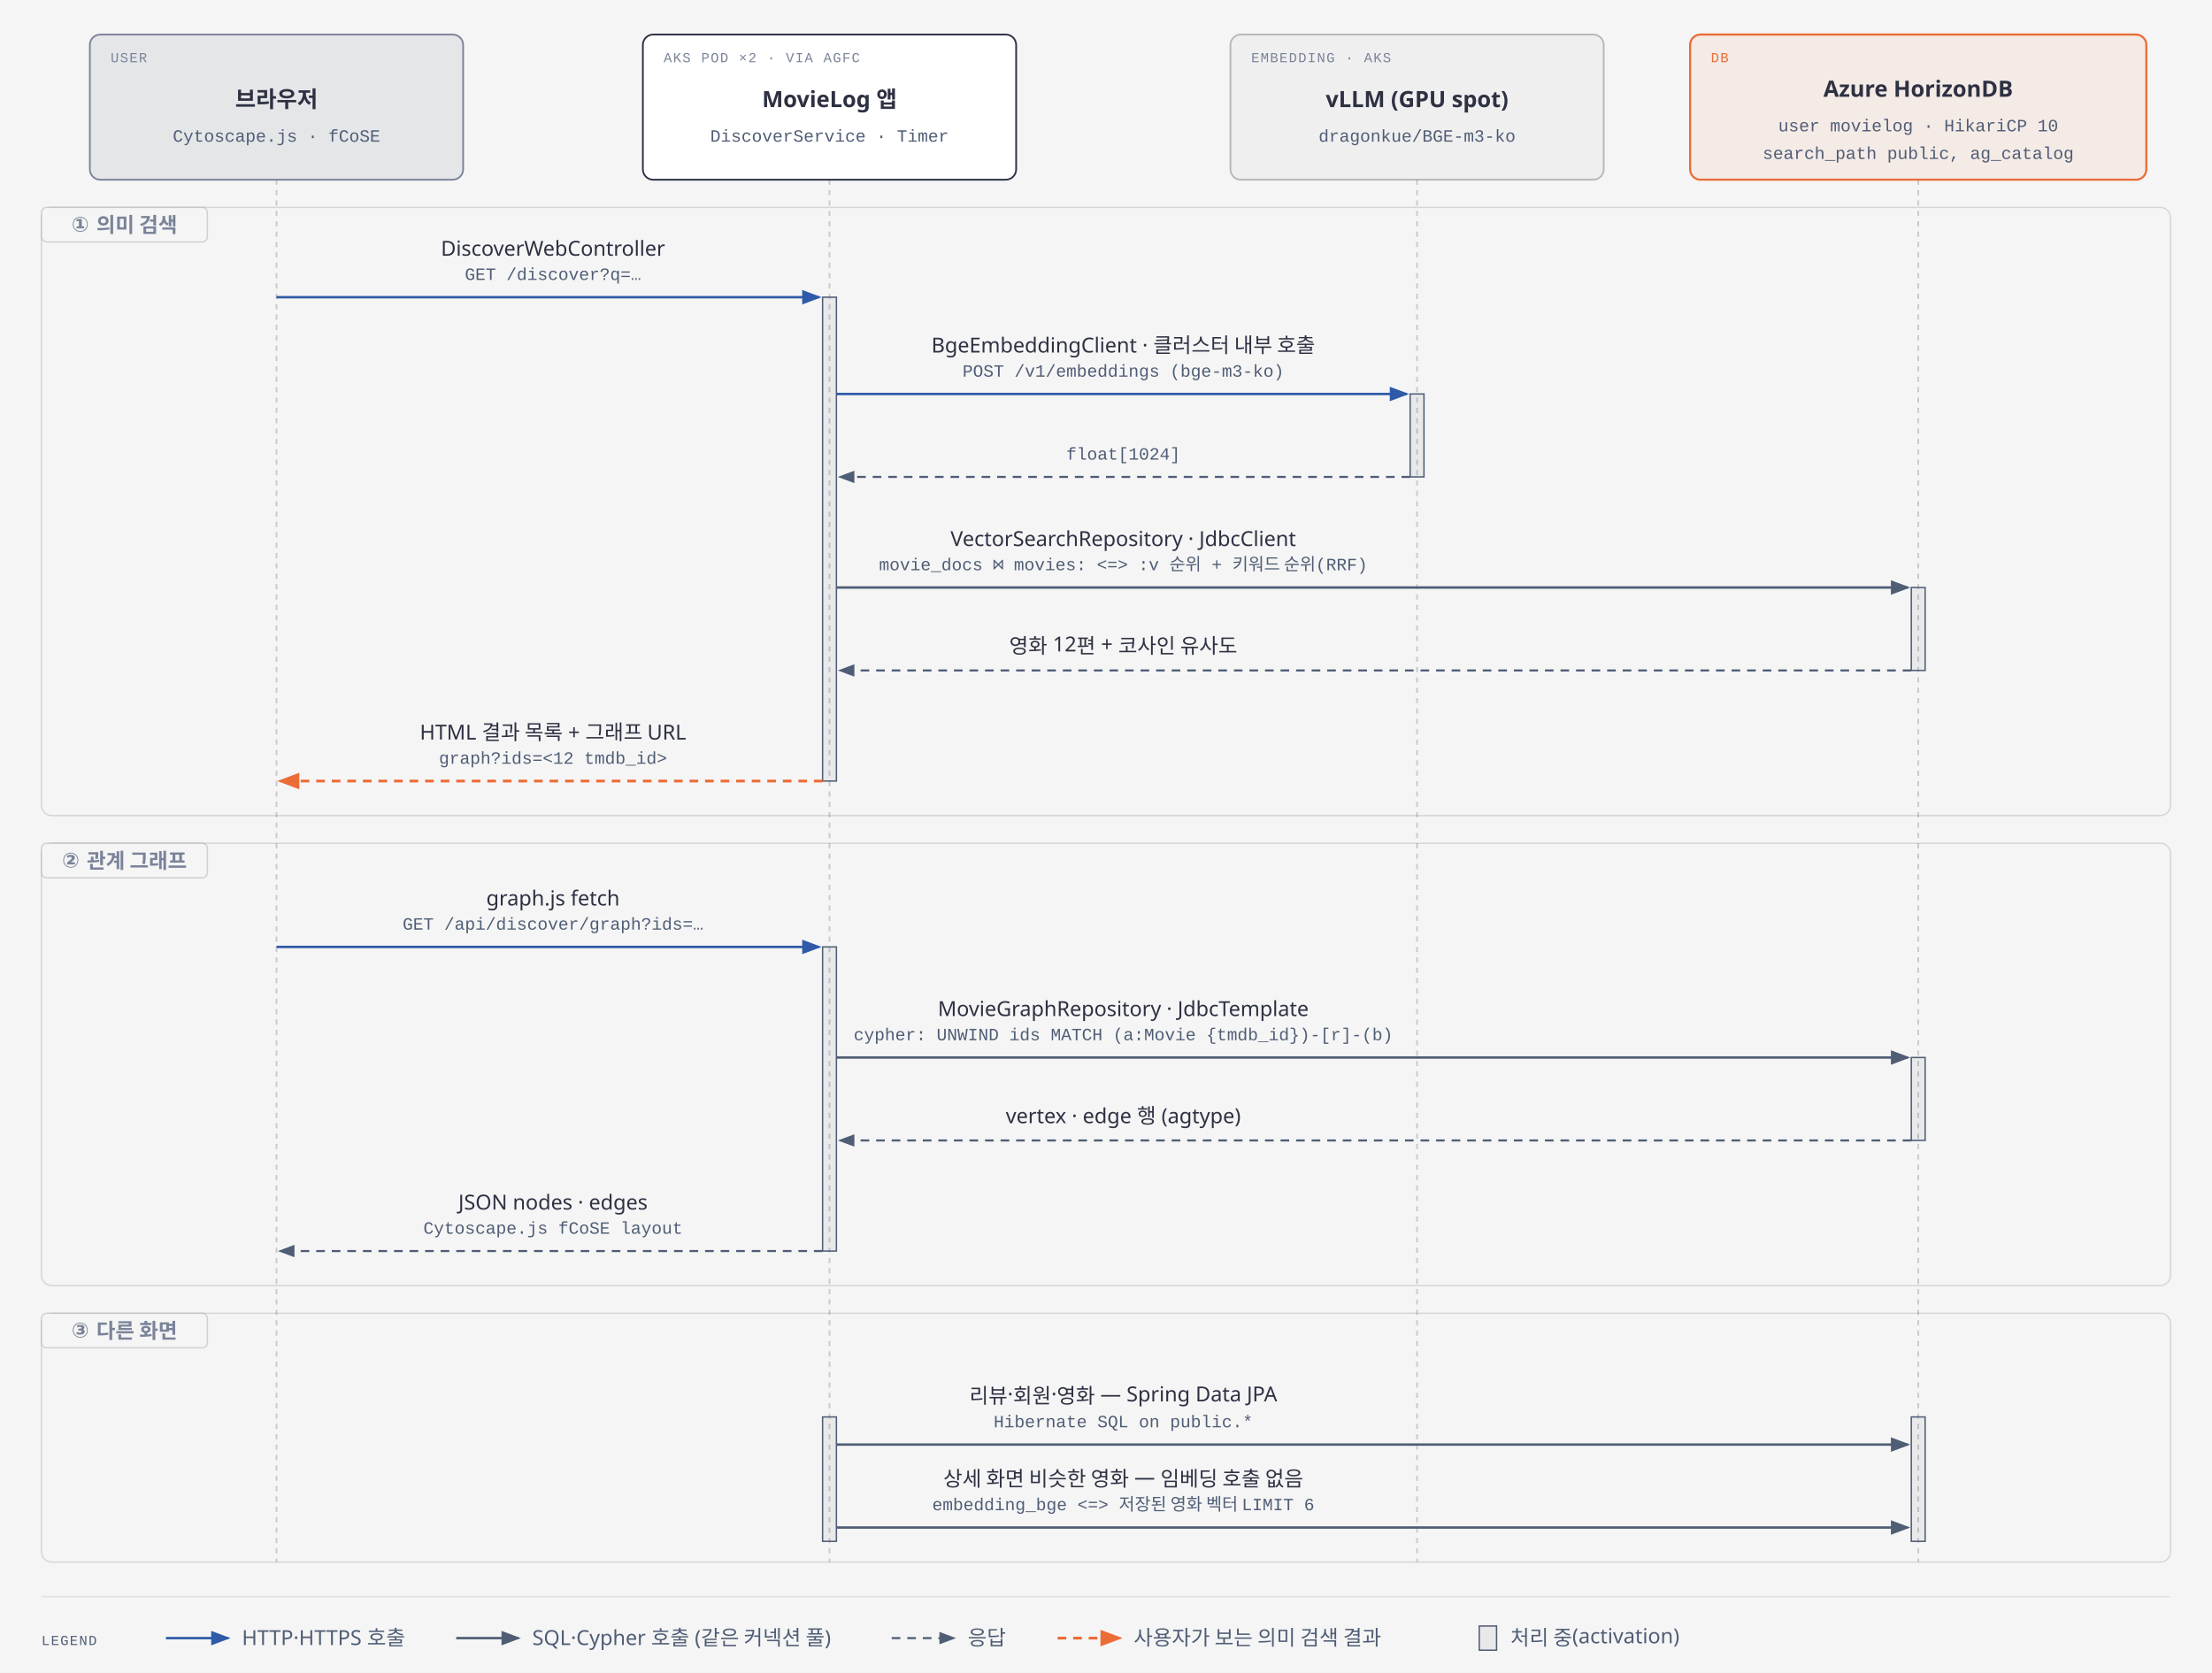
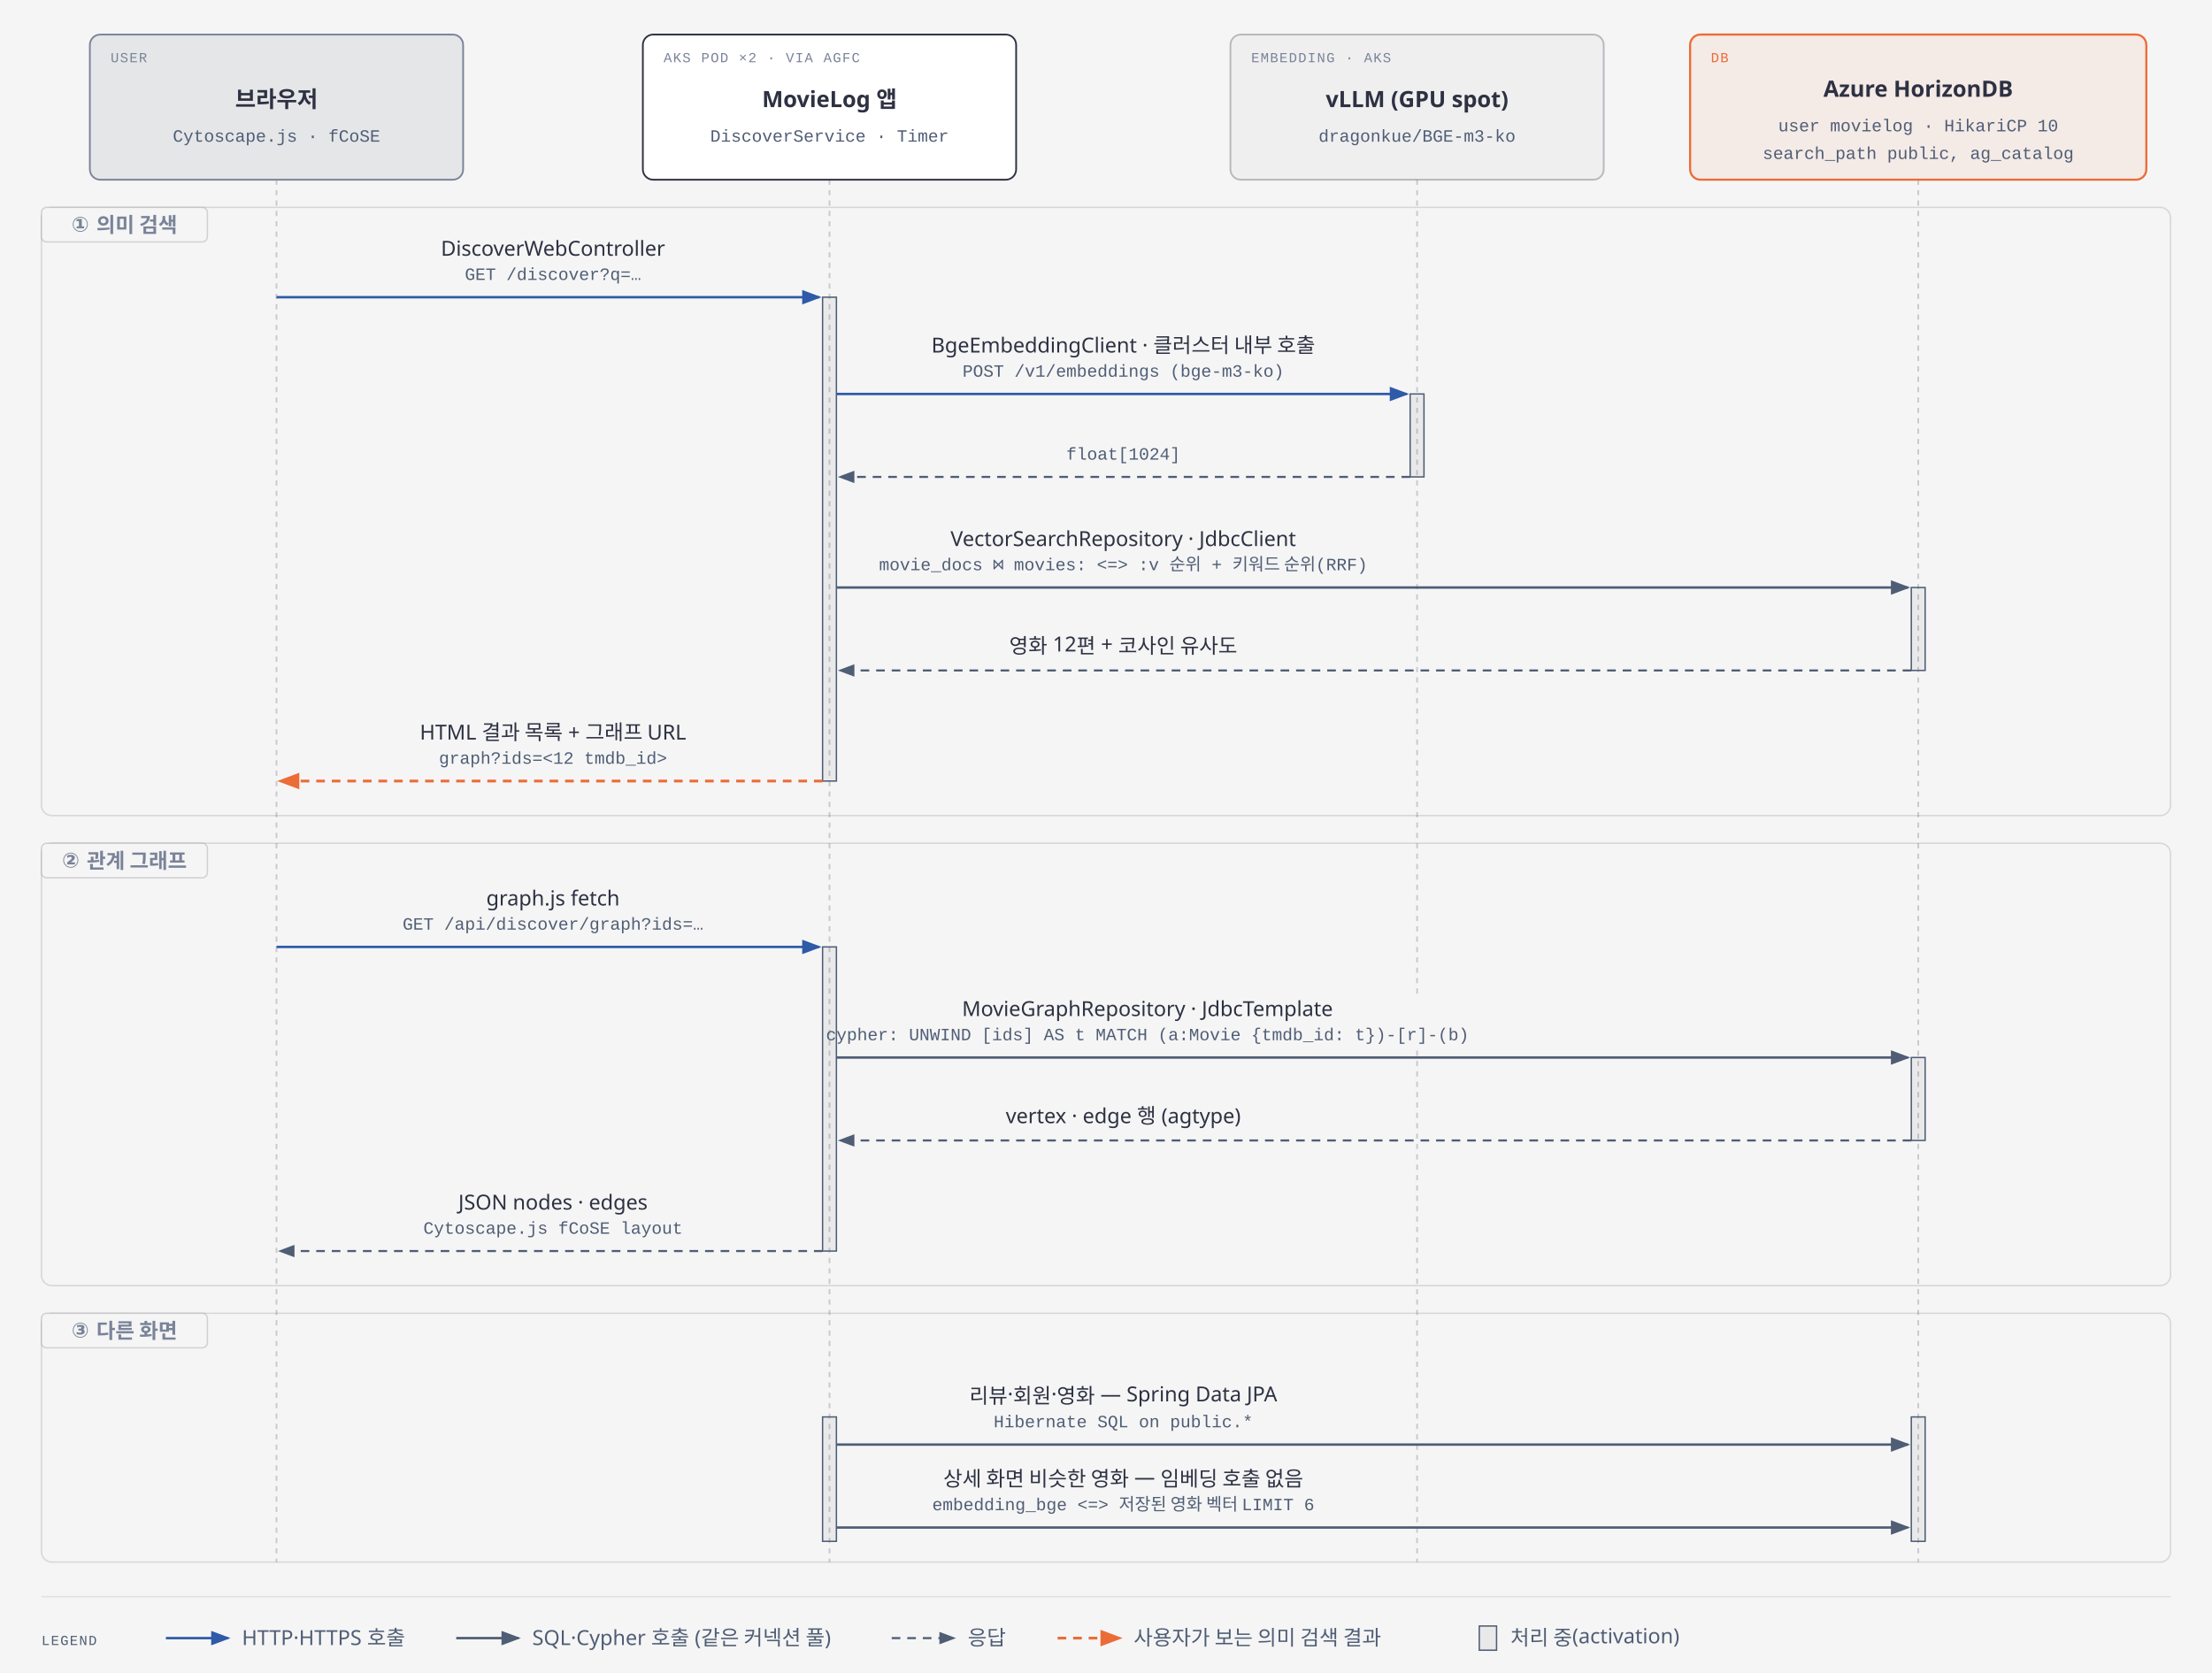
<svg xmlns="http://www.w3.org/2000/svg" viewBox="0 0 1280 968" role="img" aria-labelledby="horizondb-app-access-title horizondb-app-access-desc">
  <defs>
    <marker id="ac-arrow" markerWidth="8" markerHeight="6" refX="7" refY="3" orient="auto">
      <polygon points="0 0, 8 3, 0 6" fill="#4f5d75" />
    </marker>
    <marker id="ac-arrow-accent" markerWidth="8" markerHeight="6" refX="7" refY="3" orient="auto">
      <polygon points="0 0, 8 3, 0 6" fill="#eb6c36" />
    </marker>
    <marker id="ac-arrow-link" markerWidth="8" markerHeight="6" refX="7" refY="3" orient="auto">
      <polygon points="0 0, 8 3, 0 6" fill="#2e5aa8" />
    </marker>
    <style>
      .name { font-family: 'Pretendard', 'Apple SD Gothic Neo', 'Noto Sans KR', 'Malgun Gothic', 'Segoe UI', sans-serif; font-size: 13px; font-weight: 600; fill: #2d3142; }
      .label { font-family: 'Pretendard', 'Apple SD Gothic Neo', 'Noto Sans KR', 'Malgun Gothic', 'Segoe UI', sans-serif; font-size: 12px; font-weight: 500; fill: #2d3142; }
      .band { font-family: 'Pretendard', 'Apple SD Gothic Neo', 'Noto Sans KR', 'Malgun Gothic', 'Segoe UI', sans-serif; font-size: 12px; font-weight: 600; fill: #7a8399; }
      .mono { font-family: 'SFMono-Regular', Menlo, Consolas, 'Liberation Mono', monospace; font-size: 10px; fill: #4f5d75; }
      .tag { font-family: 'SFMono-Regular', Menlo, Consolas, 'Liberation Mono', monospace; font-size: 8px; letter-spacing: 0.08em; fill: #7a8399; }
      .muted { fill: #4f5d75; }
    </style>
  </defs>
  <rect width="1280" height="968" fill="#f5f5f5" />
  <rect x="24" y="120" width="1232" height="352" rx="6" fill="none" stroke="rgba(45,49,66,0.16)" stroke-width="0.8" />
  <rect x="24" y="120" width="96" height="20" rx="3" fill="#f5f5f5" stroke="rgba(45,49,66,0.18)" stroke-width="0.8" />
  <text x="72" y="134" class="band" text-anchor="middle">① 의미 검색</text>
  <rect x="24" y="488" width="1232" height="256" rx="6" fill="none" stroke="rgba(45,49,66,0.16)" stroke-width="0.8" />
  <rect x="24" y="488" width="96" height="20" rx="3" fill="#f5f5f5" stroke="rgba(45,49,66,0.18)" stroke-width="0.8" />
  <text x="72" y="502" class="band" text-anchor="middle">② 관계 그래프</text>
  <rect x="24" y="760" width="1232" height="144" rx="6" fill="none" stroke="rgba(45,49,66,0.16)" stroke-width="0.8" />
  <rect x="24" y="760" width="96" height="20" rx="3" fill="#f5f5f5" stroke="rgba(45,49,66,0.18)" stroke-width="0.8" />
  <text x="72" y="774" class="band" text-anchor="middle">③ 다른 화면</text>
  <line x1="160" y1="104" x2="160" y2="904" stroke="rgba(45,49,66,0.22)" stroke-width="1" stroke-dasharray="3,3" />
  <line x1="480" y1="104" x2="480" y2="904" stroke="rgba(45,49,66,0.22)" stroke-width="1" stroke-dasharray="3,3" />
  <line x1="820" y1="104" x2="820" y2="904" stroke="rgba(45,49,66,0.22)" stroke-width="1" stroke-dasharray="3,3" />
  <line x1="1110" y1="104" x2="1110" y2="904" stroke="rgba(45,49,66,0.22)" stroke-width="1" stroke-dasharray="3,3" />
  <rect x="476" y="172" width="8" height="280" fill="rgba(45,49,66,0.06)" stroke="#4f5d75" stroke-width="0.8" />
  <rect x="816" y="228" width="8" height="48" fill="rgba(45,49,66,0.06)" stroke="#4f5d75" stroke-width="0.8" />
  <rect x="1106" y="340" width="8" height="48" fill="rgba(45,49,66,0.06)" stroke="#4f5d75" stroke-width="0.8" />
  <rect x="476" y="548" width="8" height="176" fill="rgba(45,49,66,0.06)" stroke="#4f5d75" stroke-width="0.8" />
  <rect x="1106" y="612" width="8" height="48" fill="rgba(45,49,66,0.06)" stroke="#4f5d75" stroke-width="0.8" />
  <rect x="476" y="820" width="8" height="72" fill="rgba(45,49,66,0.06)" stroke="#4f5d75" stroke-width="0.8" />
  <rect x="1106" y="820" width="8" height="72" fill="rgba(45,49,66,0.06)" stroke="#4f5d75" stroke-width="0.8" />
  <line x1="160" y1="172" x2="474" y2="172" stroke="#2e5aa8" stroke-width="1.4" marker-end="url(#ac-arrow-link)" />
  <rect x="216" y="136" width="208" height="30" rx="2" fill="#f5f5f5" />
  <text x="320" y="148" class="label" text-anchor="middle">DiscoverWebController</text>
  <text x="320" y="162" class="mono" text-anchor="middle">GET /discover?q=…</text>
  <line x1="484" y1="228" x2="814" y2="228" stroke="#2e5aa8" stroke-width="1.4" marker-end="url(#ac-arrow-link)" />
  <rect x="504" y="192" width="292" height="30" rx="2" fill="#f5f5f5" />
  <text x="650" y="204" class="label" text-anchor="middle">BgeEmbeddingClient · 클러스터 내부 호출</text>
  <text x="650" y="218" class="mono" text-anchor="middle">POST /v1/embeddings (bge-m3-ko)</text>
  <line x1="816" y1="276" x2="486" y2="276" stroke="#4f5d75" stroke-width="1.2" stroke-dasharray="5,4" marker-end="url(#ac-arrow)" />
  <rect x="592" y="254" width="116" height="16" rx="2" fill="#f5f5f5" />
  <text x="650" y="266" class="mono" text-anchor="middle">float[1024]</text>
  <line x1="484" y1="340" x2="1104" y2="340" stroke="#4f5d75" stroke-width="1.4" marker-end="url(#ac-arrow)" />
  <rect x="500" y="304" width="300" height="30" rx="2" fill="#f5f5f5" />
  <text x="650" y="316" class="label" text-anchor="middle">VectorSearchRepository · JdbcClient</text>
  <text x="650" y="330" class="mono" text-anchor="middle">movie_docs ⋈ movies: &lt;=&gt; :v 순위 + 키워드 순위(RRF)</text>
  <line x1="1106" y1="388" x2="486" y2="388" stroke="#4f5d75" stroke-width="1.2" stroke-dasharray="5,4" marker-end="url(#ac-arrow)" />
  <rect x="560" y="366" width="180" height="16" rx="2" fill="#f5f5f5" />
  <text x="650" y="378" class="label" text-anchor="middle">영화 12편 + 코사인 유사도</text>
  <line x1="476" y1="452" x2="162" y2="452" stroke="#eb6c36" stroke-width="1.6" stroke-dasharray="5,4" marker-end="url(#ac-arrow-accent)" />
  <rect x="216" y="416" width="208" height="30" rx="2" fill="#f5f5f5" />
  <text x="320" y="428" class="label" text-anchor="middle">HTML 결과 목록 + 그래프 URL</text>
  <text x="320" y="442" class="mono" text-anchor="middle">graph?ids=&lt;12 tmdb_id&gt;</text>
  <line x1="160" y1="548" x2="474" y2="548" stroke="#2e5aa8" stroke-width="1.4" marker-end="url(#ac-arrow-link)" />
  <rect x="200" y="512" width="240" height="30" rx="2" fill="#f5f5f5" />
  <text x="320" y="524" class="label" text-anchor="middle">graph.js fetch</text>
  <text x="320" y="538" class="mono" text-anchor="middle">GET /api/discover/graph?ids=…</text>
  <line x1="484" y1="612" x2="1104" y2="612" stroke="#4f5d75" stroke-width="1.4" marker-end="url(#ac-arrow)" />
-   <rect x="496" y="576" width="308" height="30" rx="2" fill="#f5f5f5" />
-   <text x="650" y="588" class="label" text-anchor="middle">MovieGraphRepository · JdbcTemplate</text>
-   <text x="650" y="602" class="mono" text-anchor="middle">cypher: UNWIND ids MATCH (a:Movie {tmdb_id})-[r]-(b)</text>
+   <rect x="488" y="576" width="352" height="30" rx="2" fill="#f5f5f5" />
+   <text x="664" y="588" class="label" text-anchor="middle">MovieGraphRepository · JdbcTemplate</text>
+   <text x="664" y="602" class="mono" text-anchor="middle">cypher: UNWIND [ids] AS t MATCH (a:Movie {tmdb_id: t})-[r]-(b)</text>
  <line x1="1106" y1="660" x2="486" y2="660" stroke="#4f5d75" stroke-width="1.2" stroke-dasharray="5,4" marker-end="url(#ac-arrow)" />
  <rect x="560" y="638" width="180" height="16" rx="2" fill="#f5f5f5" />
  <text x="650" y="650" class="label" text-anchor="middle">vertex · edge 행 (agtype)</text>
  <line x1="476" y1="724" x2="162" y2="724" stroke="#4f5d75" stroke-width="1.2" stroke-dasharray="5,4" marker-end="url(#ac-arrow)" />
  <rect x="216" y="688" width="208" height="30" rx="2" fill="#f5f5f5" />
  <text x="320" y="700" class="label" text-anchor="middle">JSON nodes · edges</text>
  <text x="320" y="714" class="mono" text-anchor="middle">Cytoscape.js fCoSE layout</text>
  <line x1="484" y1="836" x2="1104" y2="836" stroke="#4f5d75" stroke-width="1.4" marker-end="url(#ac-arrow)" />
  <rect x="512" y="800" width="276" height="30" rx="2" fill="#f5f5f5" />
  <text x="650" y="812" class="label" text-anchor="middle">리뷰·회원·영화 — Spring Data JPA</text>
  <text x="650" y="826" class="mono" text-anchor="middle">Hibernate SQL on public.*</text>
  <line x1="484" y1="884" x2="1104" y2="884" stroke="#4f5d75" stroke-width="1.4" marker-end="url(#ac-arrow)" />
  <rect x="504" y="848" width="292" height="30" rx="2" fill="#f5f5f5" />
  <text x="650" y="860" class="label" text-anchor="middle">상세 화면 비슷한 영화 — 임베딩 호출 없음</text>
  <text x="650" y="874" class="mono" text-anchor="middle">embedding_bge &lt;=&gt; 저장된 영화 벡터 LIMIT 6</text>
  <rect x="52" y="20" width="216" height="84" rx="6" fill="#f5f5f5" />
  <rect x="52" y="20" width="216" height="84" rx="6" fill="rgba(79,93,117,0.10)" stroke="#7a8399" stroke-width="1" />
  <text x="64" y="36" class="tag">USER</text>
  <text x="160" y="62" class="name" text-anchor="middle">브라우저</text>
  <text x="160" y="82" class="mono" text-anchor="middle">Cytoscape.js · fCoSE</text>
  <rect x="372" y="20" width="216" height="84" rx="6" fill="#f5f5f5" />
  <rect x="372" y="20" width="216" height="84" rx="6" fill="#ffffff" stroke="#2d3142" stroke-width="1" />
  <text x="384" y="36" class="tag">AKS POD ×2 · VIA AGFC</text>
  <text x="480" y="62" class="name" text-anchor="middle">MovieLog 앱</text>
  <text x="480" y="82" class="mono" text-anchor="middle">DiscoverService · Timer</text>
  <rect x="712" y="20" width="216" height="84" rx="6" fill="#f5f5f5" />
  <rect x="712" y="20" width="216" height="84" rx="6" fill="rgba(45,49,66,0.03)" stroke="rgba(45,49,66,0.30)" stroke-width="1" />
  <text x="724" y="36" class="tag">EMBEDDING · AKS</text>
  <text x="820" y="62" class="name" text-anchor="middle">vLLM (GPU spot)</text>
  <text x="820" y="82" class="mono" text-anchor="middle">dragonkue/BGE-m3-ko</text>
  <rect x="978" y="20" width="264" height="84" rx="6" fill="#f5f5f5" />
  <rect x="978" y="20" width="264" height="84" rx="6" fill="rgba(235,108,54,0.08)" stroke="#eb6c36" stroke-width="1.2" />
  <text x="990" y="36" class="tag" style="fill:#eb6c36">DB</text>
  <text x="1110" y="56" class="name" text-anchor="middle">Azure HorizonDB</text>
  <text x="1110" y="76" class="mono" text-anchor="middle">user movielog · HikariCP 10</text>
  <text x="1110" y="92" class="mono" text-anchor="middle">search_path public, ag_catalog</text>
  <line x1="24" y1="924" x2="1256" y2="924" stroke="rgba(45,49,66,0.10)" stroke-width="0.8" />
  <text x="24" y="952" class="tag" style="fill:#4f5d75">LEGEND</text>
  <line x1="96" y1="948" x2="132" y2="948" stroke="#2e5aa8" stroke-width="1.4" marker-end="url(#ac-arrow-link)" />
  <text x="140" y="952" class="label muted">HTTP·HTTPS 호출</text>
  <line x1="264" y1="948" x2="300" y2="948" stroke="#4f5d75" stroke-width="1.4" marker-end="url(#ac-arrow)" />
  <text x="308" y="952" class="label muted">SQL·Cypher 호출 (같은 커넥션 풀)</text>
  <line x1="516" y1="948" x2="552" y2="948" stroke="#4f5d75" stroke-width="1.2" stroke-dasharray="5,4" marker-end="url(#ac-arrow)" />
  <text x="560" y="952" class="label muted">응답</text>
  <line x1="612" y1="948" x2="648" y2="948" stroke="#eb6c36" stroke-width="1.6" stroke-dasharray="5,4" marker-end="url(#ac-arrow-accent)" />
  <text x="656" y="952" class="label muted">사용자가 보는 의미 검색 결과</text>
  <rect x="856" y="941" width="10" height="14" fill="rgba(45,49,66,0.06)" stroke="#4f5d75" stroke-width="0.8" />
  <text x="874" y="952" class="label muted">처리 중(activation)</text>
</svg>
